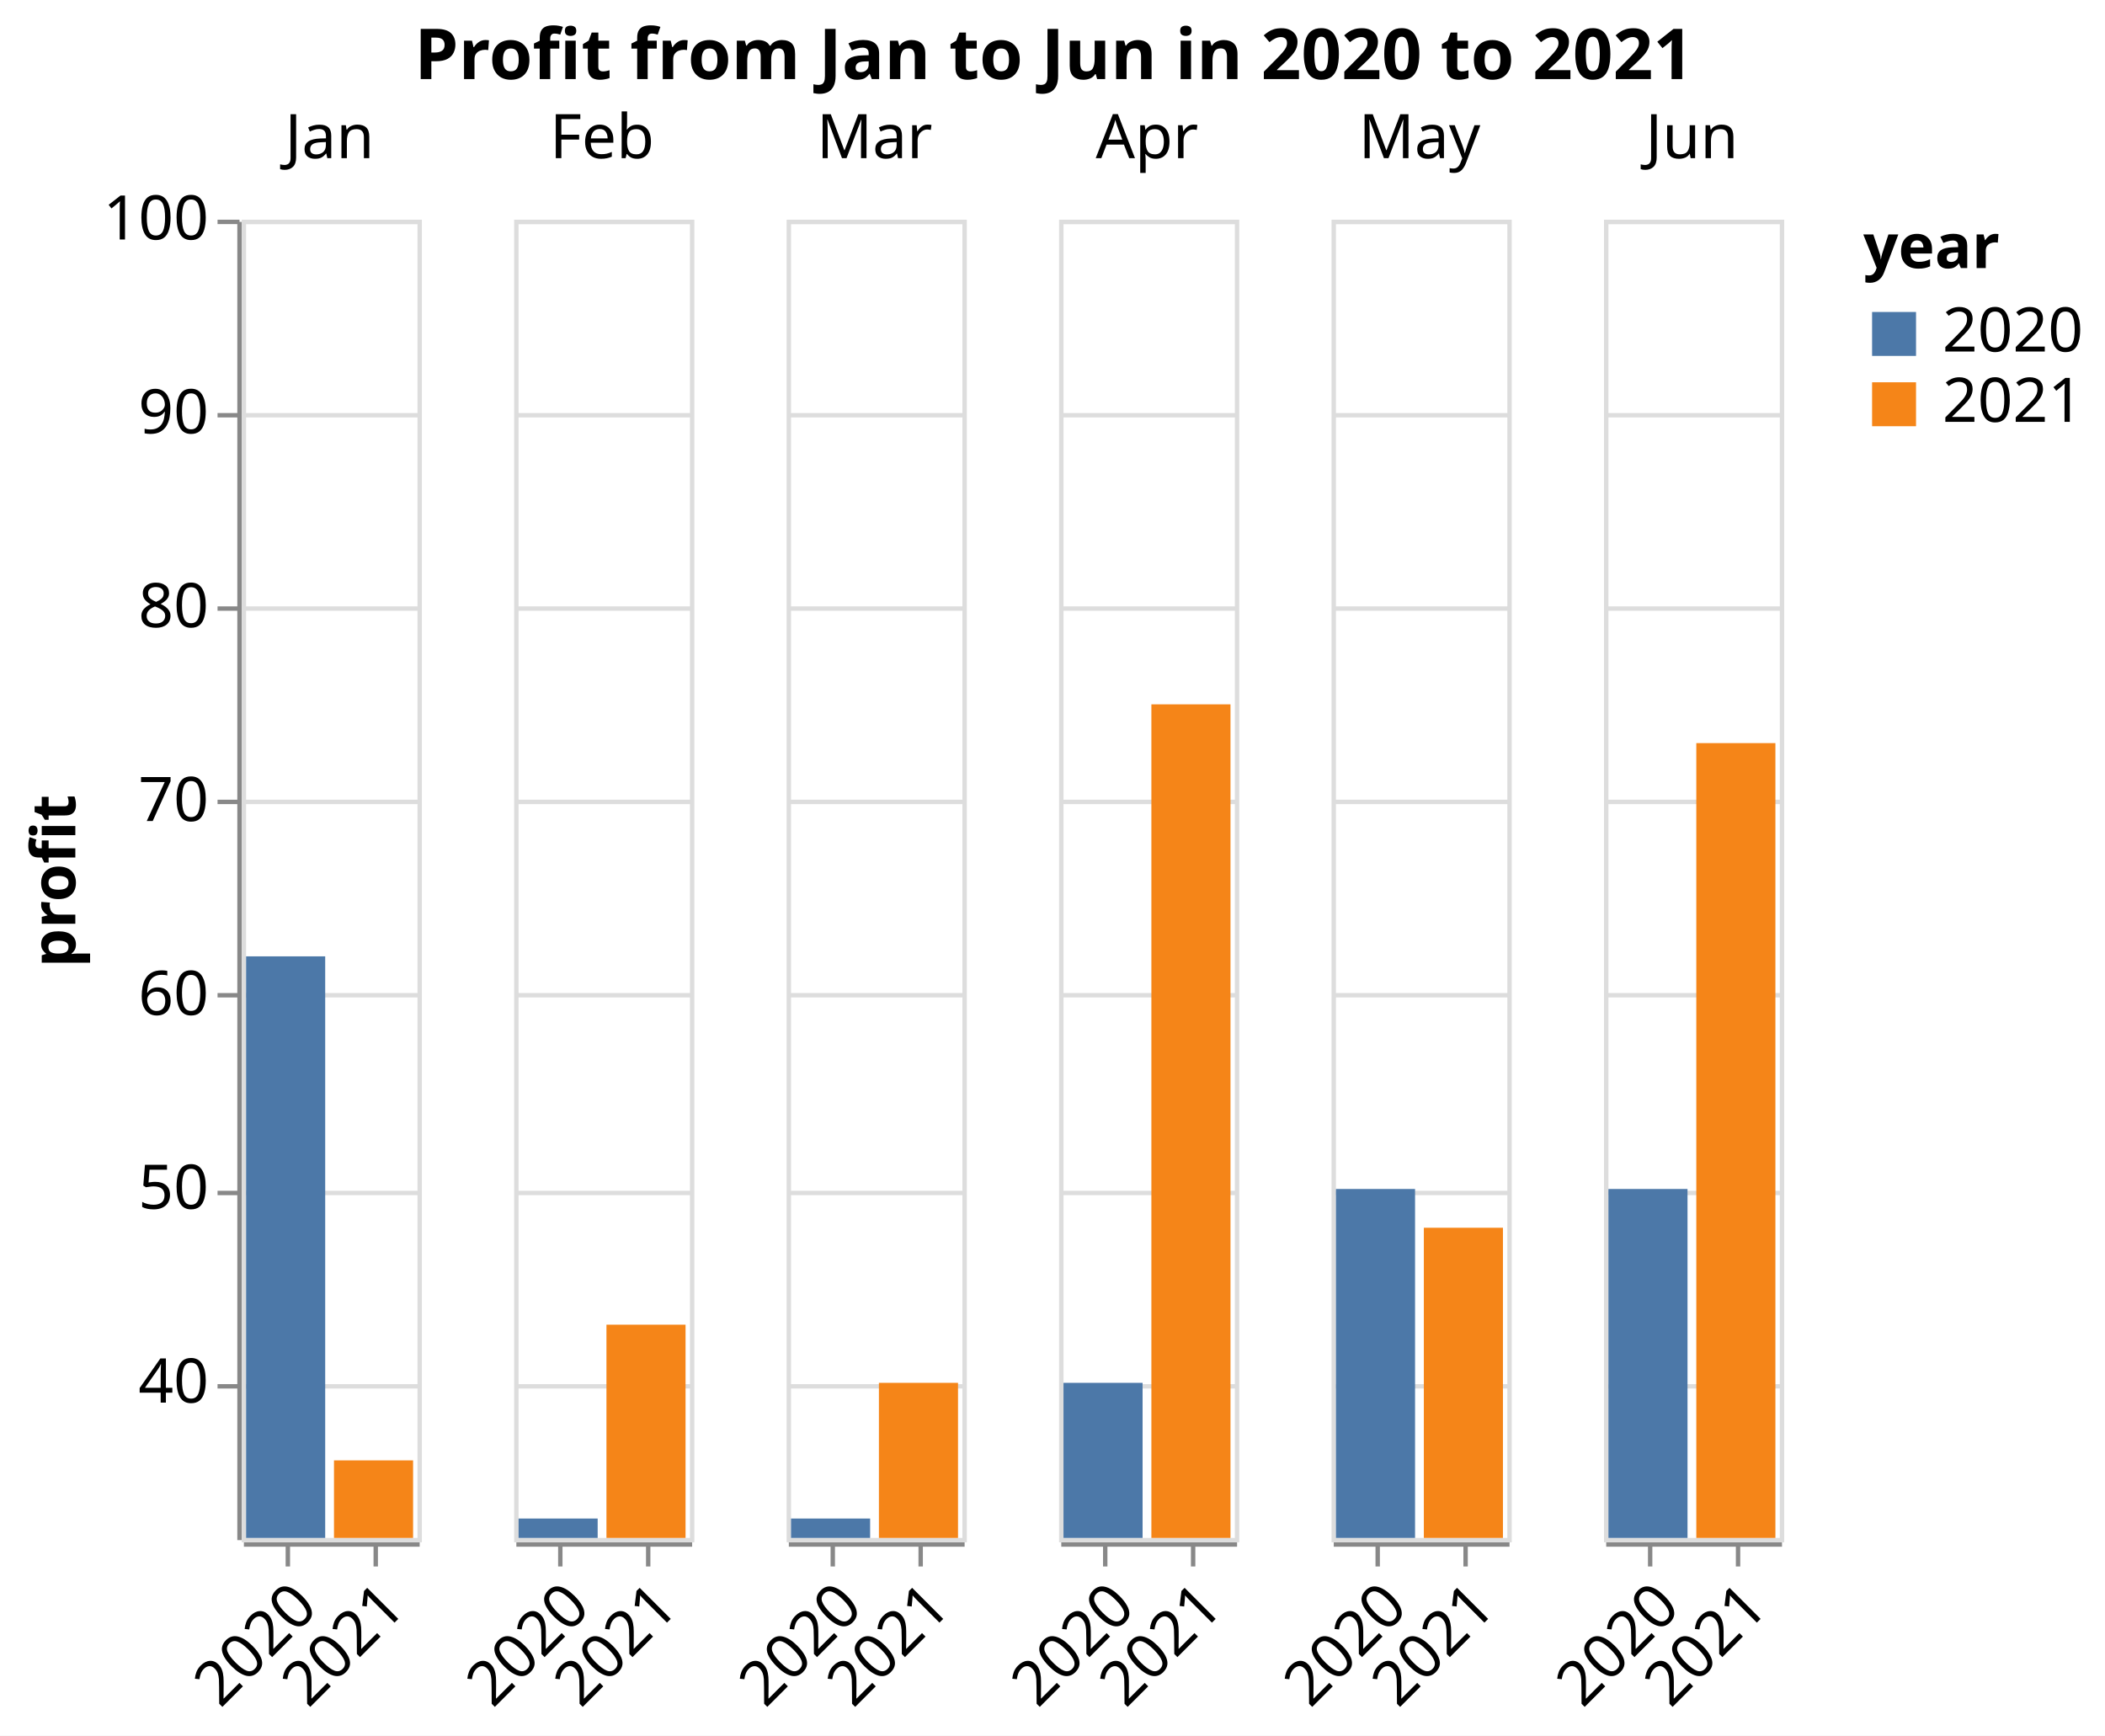
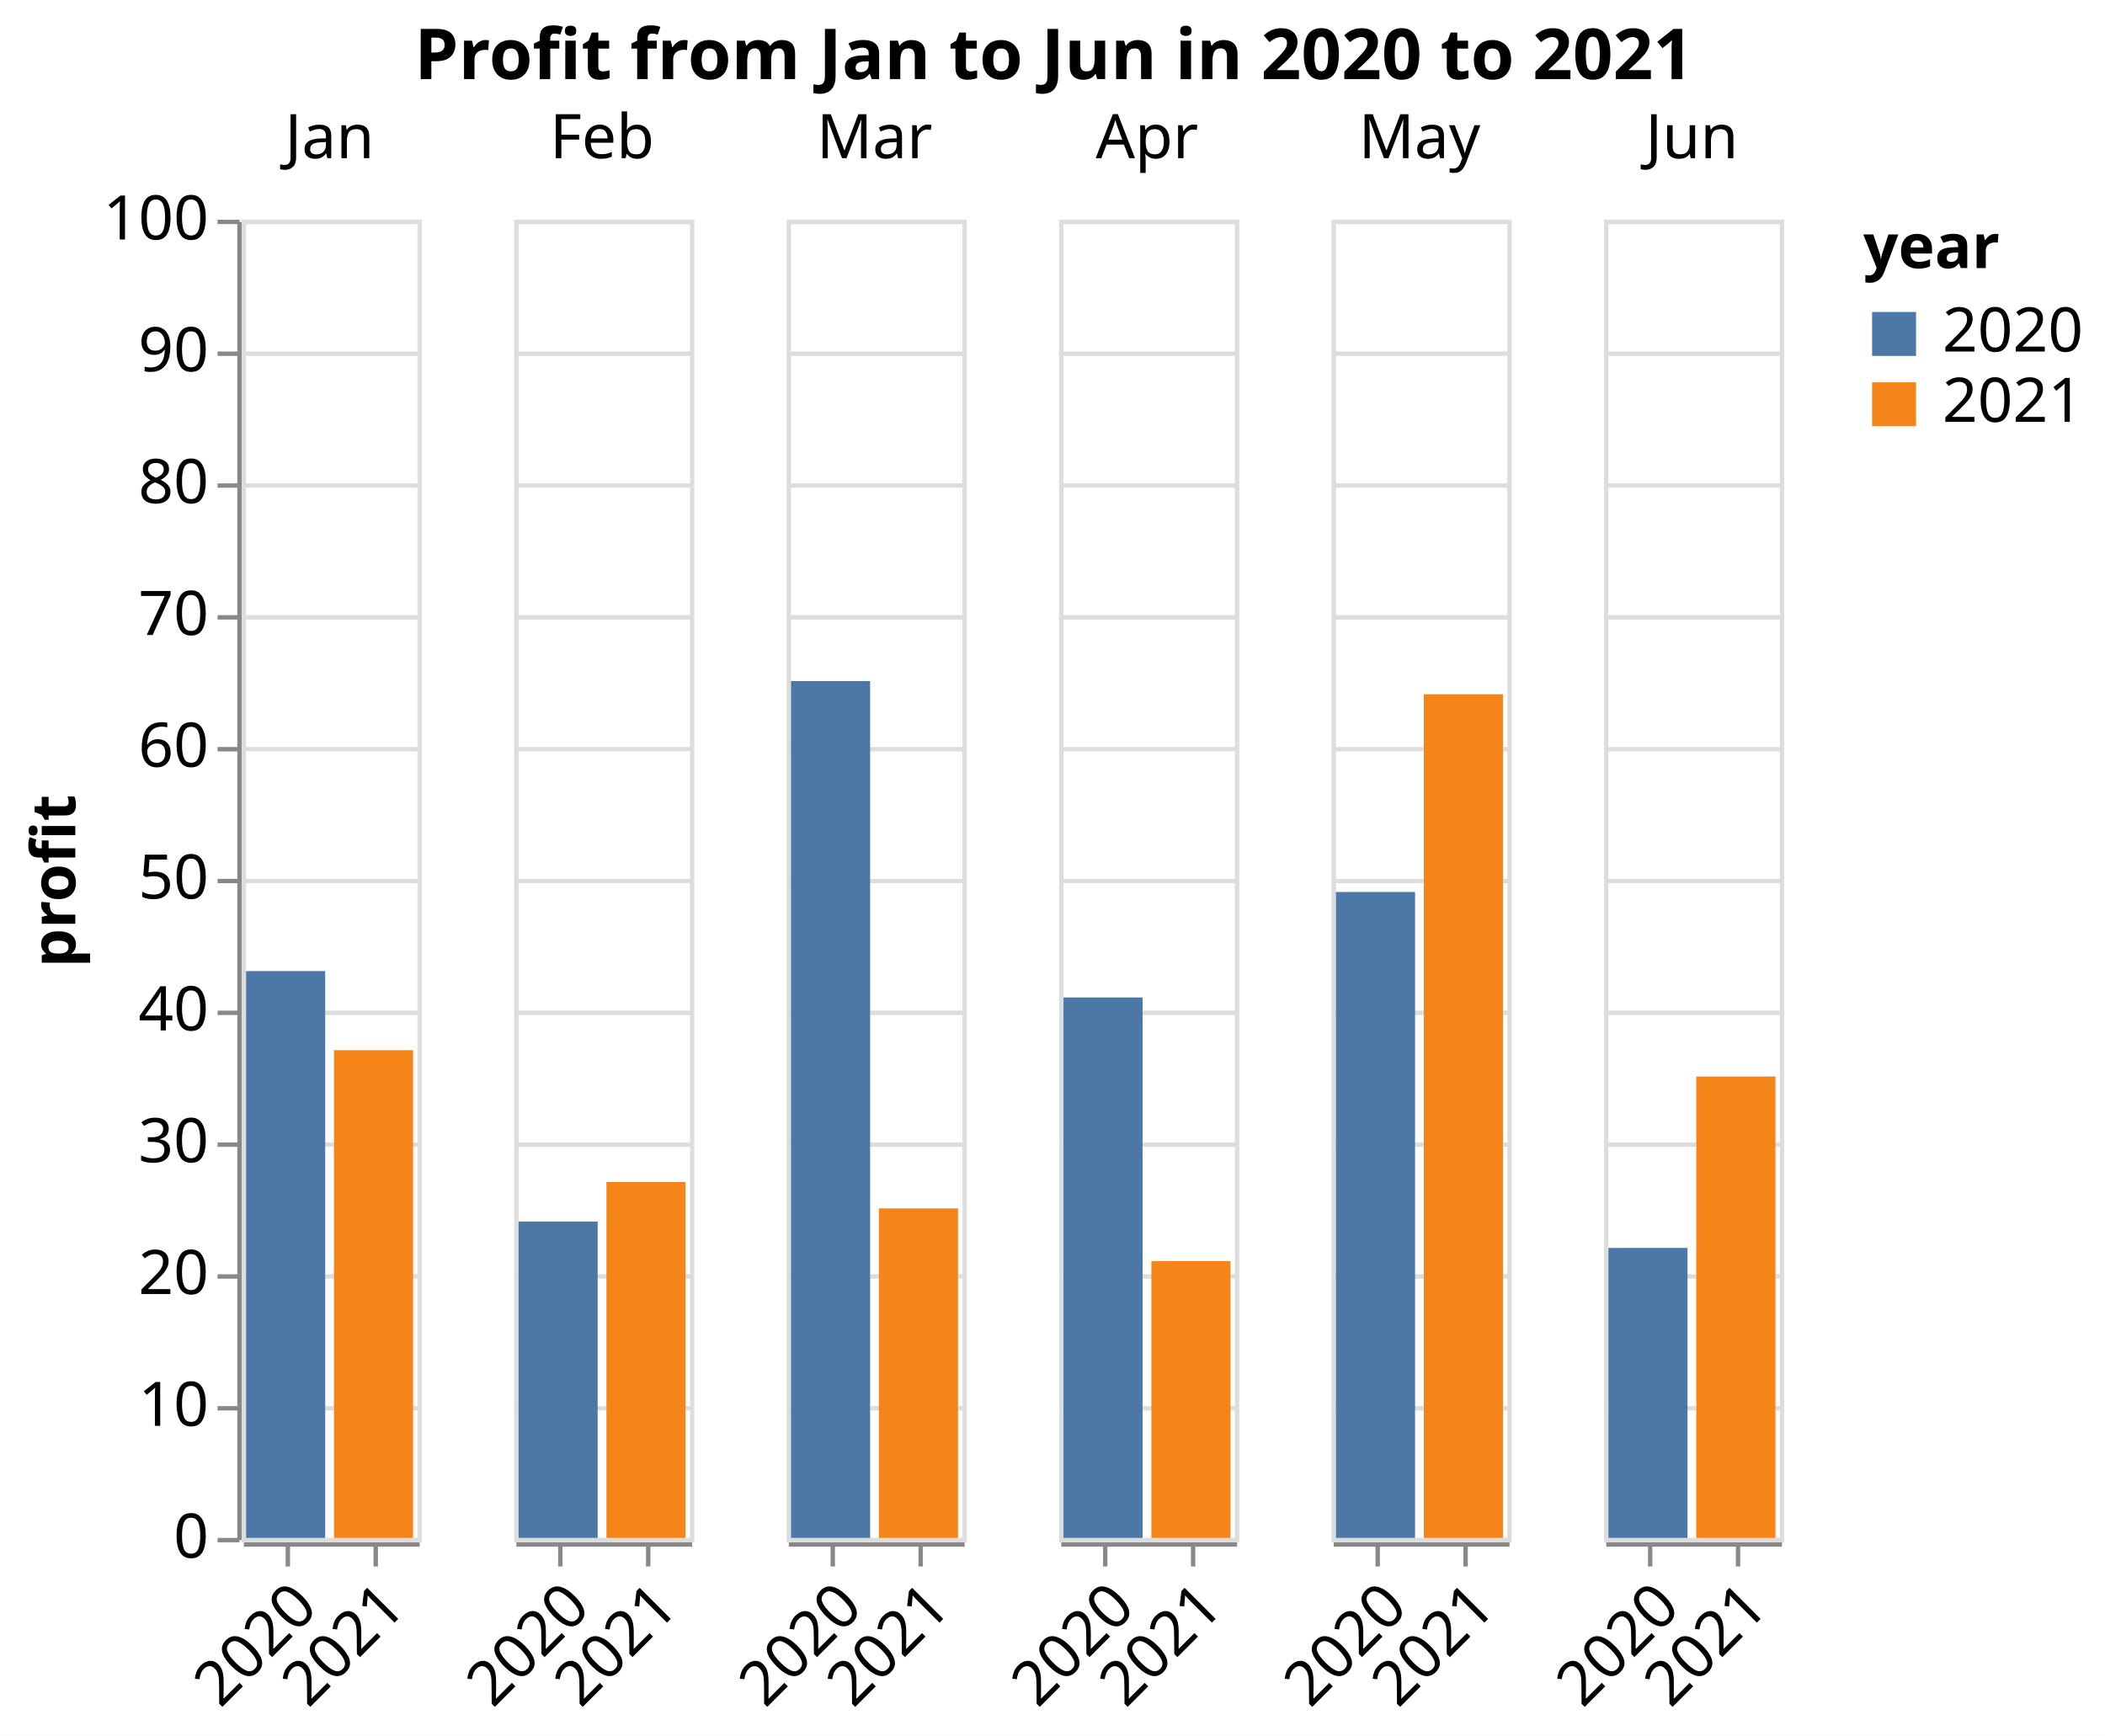
<svg xmlns="http://www.w3.org/2000/svg" version="1.1" class="marks" width="479" height="395" viewBox="0 0 479 395">
  <rect width="479" height="395" fill="white" />
  <g fill="none" stroke-miterlimit="10" transform="translate(55,50)">
    <g class="mark-group role-frame root" role="graphics-object" aria-roledescription="group mark container">
      <g transform="translate(0,0)">
        <path class="background" aria-hidden="true" d="M0,0h0v0h0Z" />
        <g>
          <g class="mark-group role-row-header row_header" role="graphics-object" aria-roledescription="group mark container">
            <g transform="translate(-1,0)">
              <path class="background" aria-hidden="true" d="M0,0h0v300h0Z" />
              <g>
-                 <g class="mark-group role-axis" role="graphics-symbol" aria-roledescription="axis" aria-label="Y-axis titled 'profit' for a linear scale with values from 32 to 100">
-                   <g transform="translate(0.5,0.5)">
-                     <path class="background" aria-hidden="true" d="M0,0h0v0h0Z" pointer-events="none" />
-                     <g>
-                       <g class="mark-rule role-axis-tick" pointer-events="none">
-                         <line transform="translate(0,265)" x2="-5" y2="0" stroke="#888" stroke-width="1" opacity="1" />
-                         <line transform="translate(0,221)" x2="-5" y2="0" stroke="#888" stroke-width="1" opacity="1" />
-                         <line transform="translate(0,176)" x2="-5" y2="0" stroke="#888" stroke-width="1" opacity="1" />
-                         <line transform="translate(0,132)" x2="-5" y2="0" stroke="#888" stroke-width="1" opacity="1" />
-                         <line transform="translate(0,88)" x2="-5" y2="0" stroke="#888" stroke-width="1" opacity="1" />
-                         <line transform="translate(0,44)" x2="-5" y2="0" stroke="#888" stroke-width="1" opacity="1" />
+                 <g class="mark-group role-axis" role="graphics-symbol" aria-roledescription="axis" aria-label="Y-axis titled 'profit' for a linear scale with values from 0 to 100">
+                   <g transform="translate(0.5,0.5)">
+                     <path class="background" aria-hidden="true" d="M0,0h0v0h0Z" pointer-events="none" />
+                     <g>
+                       <g class="mark-rule role-axis-tick" pointer-events="none">
+                         <line transform="translate(0,300)" x2="-5" y2="0" stroke="#888" stroke-width="1" opacity="1" />
+                         <line transform="translate(0,270)" x2="-5" y2="0" stroke="#888" stroke-width="1" opacity="1" />
+                         <line transform="translate(0,240)" x2="-5" y2="0" stroke="#888" stroke-width="1" opacity="1" />
+                         <line transform="translate(0,210)" x2="-5" y2="0" stroke="#888" stroke-width="1" opacity="1" />
+                         <line transform="translate(0,180)" x2="-5" y2="0" stroke="#888" stroke-width="1" opacity="1" />
+                         <line transform="translate(0,150)" x2="-5" y2="0" stroke="#888" stroke-width="1" opacity="1" />
+                         <line transform="translate(0,120)" x2="-5" y2="0" stroke="#888" stroke-width="1" opacity="1" />
+                         <line transform="translate(0,90)" x2="-5" y2="0" stroke="#888" stroke-width="1" opacity="1" />
+                         <line transform="translate(0,60)" x2="-5" y2="0" stroke="#888" stroke-width="1" opacity="1" />
+                         <line transform="translate(0,30)" x2="-5" y2="0" stroke="#888" stroke-width="1" opacity="1" />
                        <line transform="translate(0,0)" x2="-5" y2="0" stroke="#888" stroke-width="1" opacity="1" />
                      </g>
                      <g class="mark-text role-axis-label" pointer-events="none">
-                         <text text-anchor="end" transform="translate(-7,268.7059)" font-family="sans-serif" font-size="14px" fill="#000" opacity="1">40</text>
-                         <text text-anchor="end" transform="translate(-7,224.5882)" font-family="sans-serif" font-size="14px" fill="#000" opacity="1">50</text>
-                         <text text-anchor="end" transform="translate(-7,180.4706)" font-family="sans-serif" font-size="14px" fill="#000" opacity="1">60</text>
-                         <text text-anchor="end" transform="translate(-7,136.3529)" font-family="sans-serif" font-size="14px" fill="#000" opacity="1">70</text>
-                         <text text-anchor="end" transform="translate(-7,92.23529)" font-family="sans-serif" font-size="14px" fill="#000" opacity="1">80</text>
-                         <text text-anchor="end" transform="translate(-7,48.11765)" font-family="sans-serif" font-size="14px" fill="#000" opacity="1">90</text>
+                         <text text-anchor="end" transform="translate(-7,304)" font-family="sans-serif" font-size="14px" fill="#000" opacity="1">0</text>
+                         <text text-anchor="end" transform="translate(-7,274)" font-family="sans-serif" font-size="14px" fill="#000" opacity="1">10</text>
+                         <text text-anchor="end" transform="translate(-7,244)" font-family="sans-serif" font-size="14px" fill="#000" opacity="1">20</text>
+                         <text text-anchor="end" transform="translate(-7,214)" font-family="sans-serif" font-size="14px" fill="#000" opacity="1">30</text>
+                         <text text-anchor="end" transform="translate(-7,184)" font-family="sans-serif" font-size="14px" fill="#000" opacity="1">40</text>
+                         <text text-anchor="end" transform="translate(-7,154)" font-family="sans-serif" font-size="14px" fill="#000" opacity="1">50</text>
+                         <text text-anchor="end" transform="translate(-7,124)" font-family="sans-serif" font-size="14px" fill="#000" opacity="1">60</text>
+                         <text text-anchor="end" transform="translate(-7,94)" font-family="sans-serif" font-size="14px" fill="#000" opacity="1">70</text>
+                         <text text-anchor="end" transform="translate(-7,64)" font-family="sans-serif" font-size="14px" fill="#000" opacity="1">80</text>
+                         <text text-anchor="end" transform="translate(-7,34)" font-family="sans-serif" font-size="14px" fill="#000" opacity="1">90</text>
                        <text text-anchor="end" transform="translate(-7,4)" font-family="sans-serif" font-size="14px" fill="#000" opacity="1">100</text>
                      </g>
                      <g class="mark-rule role-axis-domain" pointer-events="none">
                        <line transform="translate(0,300)" x2="0" y2="-300" stroke="#888" stroke-width="1" opacity="1" />
                      </g>
                      <g class="mark-text role-axis-title" pointer-events="none">
                        <text text-anchor="middle" transform="translate(-34.3584,150) rotate(-90) translate(0,-3)" font-family="sans-serif" font-size="14px" font-weight="bold" fill="#000" opacity="1">profit</text>
                      </g>
                    </g>
                    <path class="foreground" aria-hidden="true" d="" pointer-events="none" display="none" />
                  </g>
                </g>
              </g>
              <path class="foreground" aria-hidden="true" d="" display="none" />
            </g>
          </g>
          <g class="mark-group role-column-header column_header" role="graphics-object" aria-roledescription="group mark container">
            <g transform="translate(0,-1)">
              <path class="background" aria-hidden="true" d="M0,0h40v0h-40Z" />
              <g>
                <g class="mark-group role-title">
                  <g transform="translate(20,-24)">
                    <path class="background" aria-hidden="true" d="M0,0h0v0h0Z" pointer-events="none" />
                    <g>
                      <g class="mark-text role-title-text" role="graphics-symbol" aria-roledescription="title" aria-label="Title text 'Jan'" pointer-events="none">
                        <text text-anchor="middle" transform="translate(0,11)" font-family="sans-serif" font-size="14px" fill="#000" opacity="1">Jan</text>
                      </g>
                    </g>
                    <path class="foreground" aria-hidden="true" d="" pointer-events="none" display="none" />
                  </g>
                </g>
              </g>
              <path class="foreground" aria-hidden="true" d="" display="none" />
            </g>
            <g transform="translate(62,-1)">
              <path class="background" aria-hidden="true" d="M0,0h40v0h-40Z" />
              <g>
                <g class="mark-group role-title">
                  <g transform="translate(20,-24)">
                    <path class="background" aria-hidden="true" d="M0,0h0v0h0Z" pointer-events="none" />
                    <g>
                      <g class="mark-text role-title-text" role="graphics-symbol" aria-roledescription="title" aria-label="Title text 'Feb'" pointer-events="none">
                        <text text-anchor="middle" transform="translate(0,11)" font-family="sans-serif" font-size="14px" fill="#000" opacity="1">Feb</text>
                      </g>
                    </g>
                    <path class="foreground" aria-hidden="true" d="" pointer-events="none" display="none" />
                  </g>
                </g>
              </g>
              <path class="foreground" aria-hidden="true" d="" display="none" />
            </g>
            <g transform="translate(124,-1)">
              <path class="background" aria-hidden="true" d="M0,0h40v0h-40Z" />
              <g>
                <g class="mark-group role-title">
                  <g transform="translate(20,-24)">
                    <path class="background" aria-hidden="true" d="M0,0h0v0h0Z" pointer-events="none" />
                    <g>
                      <g class="mark-text role-title-text" role="graphics-symbol" aria-roledescription="title" aria-label="Title text 'Mar'" pointer-events="none">
                        <text text-anchor="middle" transform="translate(0,11)" font-family="sans-serif" font-size="14px" fill="#000" opacity="1">Mar</text>
                      </g>
                    </g>
                    <path class="foreground" aria-hidden="true" d="" pointer-events="none" display="none" />
                  </g>
                </g>
              </g>
              <path class="foreground" aria-hidden="true" d="" display="none" />
            </g>
            <g transform="translate(186,-1)">
              <path class="background" aria-hidden="true" d="M0,0h40v0h-40Z" />
              <g>
                <g class="mark-group role-title">
                  <g transform="translate(20,-24)">
                    <path class="background" aria-hidden="true" d="M0,0h0v0h0Z" pointer-events="none" />
                    <g>
                      <g class="mark-text role-title-text" role="graphics-symbol" aria-roledescription="title" aria-label="Title text 'Apr'" pointer-events="none">
                        <text text-anchor="middle" transform="translate(0,11)" font-family="sans-serif" font-size="14px" fill="#000" opacity="1">Apr</text>
                      </g>
                    </g>
                    <path class="foreground" aria-hidden="true" d="" pointer-events="none" display="none" />
                  </g>
                </g>
              </g>
              <path class="foreground" aria-hidden="true" d="" display="none" />
            </g>
            <g transform="translate(248,-1)">
              <path class="background" aria-hidden="true" d="M0,0h40v0h-40Z" />
              <g>
                <g class="mark-group role-title">
                  <g transform="translate(20,-24)">
                    <path class="background" aria-hidden="true" d="M0,0h0v0h0Z" pointer-events="none" />
                    <g>
                      <g class="mark-text role-title-text" role="graphics-symbol" aria-roledescription="title" aria-label="Title text 'May'" pointer-events="none">
                        <text text-anchor="middle" transform="translate(0,11)" font-family="sans-serif" font-size="14px" fill="#000" opacity="1">May</text>
                      </g>
                    </g>
                    <path class="foreground" aria-hidden="true" d="" pointer-events="none" display="none" />
                  </g>
                </g>
              </g>
              <path class="foreground" aria-hidden="true" d="" display="none" />
            </g>
            <g transform="translate(310,-1)">
              <path class="background" aria-hidden="true" d="M0,0h40v0h-40Z" />
              <g>
                <g class="mark-group role-title">
                  <g transform="translate(20,-24)">
                    <path class="background" aria-hidden="true" d="M0,0h0v0h0Z" pointer-events="none" />
                    <g>
                      <g class="mark-text role-title-text" role="graphics-symbol" aria-roledescription="title" aria-label="Title text 'Jun'" pointer-events="none">
                        <text text-anchor="middle" transform="translate(0,11)" font-family="sans-serif" font-size="14px" fill="#000" opacity="1">Jun</text>
                      </g>
                    </g>
                    <path class="foreground" aria-hidden="true" d="" pointer-events="none" display="none" />
                  </g>
                </g>
              </g>
              <path class="foreground" aria-hidden="true" d="" display="none" />
            </g>
          </g>
          <g class="mark-group role-column-footer column_footer" role="graphics-object" aria-roledescription="group mark container">
            <g transform="translate(0,301)">
              <path class="background" aria-hidden="true" d="M0,0h40v0h-40Z" />
              <g>
                <g class="mark-group role-axis" role="graphics-symbol" aria-roledescription="axis" aria-label="X-axis for a discrete scale with 2 values: 2020, 2021">
                  <g transform="translate(0.5,0.5)">
                    <path class="background" aria-hidden="true" d="M0,0h0v0h0Z" pointer-events="none" />
                    <g>
                      <g class="mark-rule role-axis-tick" pointer-events="none">
                        <line transform="translate(10,0)" x2="0" y2="5" stroke="#888" stroke-width="1" opacity="1" />
                        <line transform="translate(30,0)" x2="0" y2="5" stroke="#888" stroke-width="1" opacity="1" />
                      </g>
                      <g class="mark-text role-axis-label" pointer-events="none">
                        <text text-anchor="end" transform="translate(9.5,7) rotate(315) translate(0,11)" font-family="sans-serif" font-size="14px" fill="#000" opacity="1">2020</text>
                        <text text-anchor="end" transform="translate(29.5,7) rotate(315) translate(0,11)" font-family="sans-serif" font-size="14px" fill="#000" opacity="1">2021</text>
                      </g>
                      <g class="mark-rule role-axis-domain" pointer-events="none">
                        <line transform="translate(0,0)" x2="40" y2="0" stroke="#888" stroke-width="1" opacity="1" />
                      </g>
                    </g>
                    <path class="foreground" aria-hidden="true" d="" pointer-events="none" display="none" />
                  </g>
                </g>
              </g>
              <path class="foreground" aria-hidden="true" d="" display="none" />
            </g>
            <g transform="translate(62,301)">
              <path class="background" aria-hidden="true" d="M0,0h40v0h-40Z" />
              <g>
                <g class="mark-group role-axis" role="graphics-symbol" aria-roledescription="axis" aria-label="X-axis for a discrete scale with 2 values: 2020, 2021">
                  <g transform="translate(0.5,0.5)">
                    <path class="background" aria-hidden="true" d="M0,0h0v0h0Z" pointer-events="none" />
                    <g>
                      <g class="mark-rule role-axis-tick" pointer-events="none">
                        <line transform="translate(10,0)" x2="0" y2="5" stroke="#888" stroke-width="1" opacity="1" />
                        <line transform="translate(30,0)" x2="0" y2="5" stroke="#888" stroke-width="1" opacity="1" />
                      </g>
                      <g class="mark-text role-axis-label" pointer-events="none">
                        <text text-anchor="end" transform="translate(9.5,7) rotate(315) translate(0,11)" font-family="sans-serif" font-size="14px" fill="#000" opacity="1">2020</text>
                        <text text-anchor="end" transform="translate(29.5,7) rotate(315) translate(0,11)" font-family="sans-serif" font-size="14px" fill="#000" opacity="1">2021</text>
                      </g>
                      <g class="mark-rule role-axis-domain" pointer-events="none">
                        <line transform="translate(0,0)" x2="40" y2="0" stroke="#888" stroke-width="1" opacity="1" />
                      </g>
                    </g>
                    <path class="foreground" aria-hidden="true" d="" pointer-events="none" display="none" />
                  </g>
                </g>
              </g>
              <path class="foreground" aria-hidden="true" d="" display="none" />
            </g>
            <g transform="translate(124,301)">
              <path class="background" aria-hidden="true" d="M0,0h40v0h-40Z" />
              <g>
                <g class="mark-group role-axis" role="graphics-symbol" aria-roledescription="axis" aria-label="X-axis for a discrete scale with 2 values: 2020, 2021">
                  <g transform="translate(0.5,0.5)">
                    <path class="background" aria-hidden="true" d="M0,0h0v0h0Z" pointer-events="none" />
                    <g>
                      <g class="mark-rule role-axis-tick" pointer-events="none">
                        <line transform="translate(10,0)" x2="0" y2="5" stroke="#888" stroke-width="1" opacity="1" />
                        <line transform="translate(30,0)" x2="0" y2="5" stroke="#888" stroke-width="1" opacity="1" />
                      </g>
                      <g class="mark-text role-axis-label" pointer-events="none">
                        <text text-anchor="end" transform="translate(9.5,7) rotate(315) translate(0,11)" font-family="sans-serif" font-size="14px" fill="#000" opacity="1">2020</text>
                        <text text-anchor="end" transform="translate(29.5,7) rotate(315) translate(0,11)" font-family="sans-serif" font-size="14px" fill="#000" opacity="1">2021</text>
                      </g>
                      <g class="mark-rule role-axis-domain" pointer-events="none">
                        <line transform="translate(0,0)" x2="40" y2="0" stroke="#888" stroke-width="1" opacity="1" />
                      </g>
                    </g>
                    <path class="foreground" aria-hidden="true" d="" pointer-events="none" display="none" />
                  </g>
                </g>
              </g>
              <path class="foreground" aria-hidden="true" d="" display="none" />
            </g>
            <g transform="translate(186,301)">
              <path class="background" aria-hidden="true" d="M0,0h40v0h-40Z" />
              <g>
                <g class="mark-group role-axis" role="graphics-symbol" aria-roledescription="axis" aria-label="X-axis for a discrete scale with 2 values: 2020, 2021">
                  <g transform="translate(0.5,0.5)">
                    <path class="background" aria-hidden="true" d="M0,0h0v0h0Z" pointer-events="none" />
                    <g>
                      <g class="mark-rule role-axis-tick" pointer-events="none">
                        <line transform="translate(10,0)" x2="0" y2="5" stroke="#888" stroke-width="1" opacity="1" />
                        <line transform="translate(30,0)" x2="0" y2="5" stroke="#888" stroke-width="1" opacity="1" />
                      </g>
                      <g class="mark-text role-axis-label" pointer-events="none">
                        <text text-anchor="end" transform="translate(9.5,7) rotate(315) translate(0,11)" font-family="sans-serif" font-size="14px" fill="#000" opacity="1">2020</text>
                        <text text-anchor="end" transform="translate(29.5,7) rotate(315) translate(0,11)" font-family="sans-serif" font-size="14px" fill="#000" opacity="1">2021</text>
                      </g>
                      <g class="mark-rule role-axis-domain" pointer-events="none">
                        <line transform="translate(0,0)" x2="40" y2="0" stroke="#888" stroke-width="1" opacity="1" />
                      </g>
                    </g>
                    <path class="foreground" aria-hidden="true" d="" pointer-events="none" display="none" />
                  </g>
                </g>
              </g>
              <path class="foreground" aria-hidden="true" d="" display="none" />
            </g>
            <g transform="translate(248,301)">
              <path class="background" aria-hidden="true" d="M0,0h40v0h-40Z" />
              <g>
                <g class="mark-group role-axis" role="graphics-symbol" aria-roledescription="axis" aria-label="X-axis for a discrete scale with 2 values: 2020, 2021">
                  <g transform="translate(0.5,0.5)">
                    <path class="background" aria-hidden="true" d="M0,0h0v0h0Z" pointer-events="none" />
                    <g>
                      <g class="mark-rule role-axis-tick" pointer-events="none">
                        <line transform="translate(10,0)" x2="0" y2="5" stroke="#888" stroke-width="1" opacity="1" />
                        <line transform="translate(30,0)" x2="0" y2="5" stroke="#888" stroke-width="1" opacity="1" />
                      </g>
                      <g class="mark-text role-axis-label" pointer-events="none">
                        <text text-anchor="end" transform="translate(9.5,7) rotate(315) translate(0,11)" font-family="sans-serif" font-size="14px" fill="#000" opacity="1">2020</text>
                        <text text-anchor="end" transform="translate(29.5,7) rotate(315) translate(0,11)" font-family="sans-serif" font-size="14px" fill="#000" opacity="1">2021</text>
                      </g>
                      <g class="mark-rule role-axis-domain" pointer-events="none">
                        <line transform="translate(0,0)" x2="40" y2="0" stroke="#888" stroke-width="1" opacity="1" />
                      </g>
                    </g>
                    <path class="foreground" aria-hidden="true" d="" pointer-events="none" display="none" />
                  </g>
                </g>
              </g>
              <path class="foreground" aria-hidden="true" d="" display="none" />
            </g>
            <g transform="translate(310,301)">
              <path class="background" aria-hidden="true" d="M0,0h40v0h-40Z" />
              <g>
                <g class="mark-group role-axis" role="graphics-symbol" aria-roledescription="axis" aria-label="X-axis for a discrete scale with 2 values: 2020, 2021">
                  <g transform="translate(0.5,0.5)">
                    <path class="background" aria-hidden="true" d="M0,0h0v0h0Z" pointer-events="none" />
                    <g>
                      <g class="mark-rule role-axis-tick" pointer-events="none">
                        <line transform="translate(10,0)" x2="0" y2="5" stroke="#888" stroke-width="1" opacity="1" />
                        <line transform="translate(30,0)" x2="0" y2="5" stroke="#888" stroke-width="1" opacity="1" />
                      </g>
                      <g class="mark-text role-axis-label" pointer-events="none">
                        <text text-anchor="end" transform="translate(9.5,7) rotate(315) translate(0,11)" font-family="sans-serif" font-size="14px" fill="#000" opacity="1">2020</text>
                        <text text-anchor="end" transform="translate(29.5,7) rotate(315) translate(0,11)" font-family="sans-serif" font-size="14px" fill="#000" opacity="1">2021</text>
                      </g>
                      <g class="mark-rule role-axis-domain" pointer-events="none">
                        <line transform="translate(0,0)" x2="40" y2="0" stroke="#888" stroke-width="1" opacity="1" />
                      </g>
                    </g>
                    <path class="foreground" aria-hidden="true" d="" pointer-events="none" display="none" />
                  </g>
                </g>
              </g>
              <path class="foreground" aria-hidden="true" d="" display="none" />
            </g>
          </g>
          <g class="mark-group role-scope cell" role="graphics-object" aria-roledescription="group mark container">
            <g transform="translate(0,0)">
              <path class="background" aria-hidden="true" d="M0.5,0.5h40v300h-40Z" stroke="#ddd" />
              <g>
                <g class="mark-group role-axis" aria-hidden="true">
                  <g transform="translate(0.5,0.5)">
                    <path class="background" aria-hidden="true" d="M0,0h0v0h0Z" pointer-events="none" />
                    <g>
                      <g class="mark-rule role-axis-grid" pointer-events="none">
-                         <line transform="translate(0,265)" x2="40" y2="0" stroke="#ddd" stroke-width="1" opacity="1" />
-                         <line transform="translate(0,221)" x2="40" y2="0" stroke="#ddd" stroke-width="1" opacity="1" />
-                         <line transform="translate(0,176)" x2="40" y2="0" stroke="#ddd" stroke-width="1" opacity="1" />
-                         <line transform="translate(0,132)" x2="40" y2="0" stroke="#ddd" stroke-width="1" opacity="1" />
-                         <line transform="translate(0,88)" x2="40" y2="0" stroke="#ddd" stroke-width="1" opacity="1" />
-                         <line transform="translate(0,44)" x2="40" y2="0" stroke="#ddd" stroke-width="1" opacity="1" />
+                         <line transform="translate(0,300)" x2="40" y2="0" stroke="#ddd" stroke-width="1" opacity="1" />
+                         <line transform="translate(0,270)" x2="40" y2="0" stroke="#ddd" stroke-width="1" opacity="1" />
+                         <line transform="translate(0,240)" x2="40" y2="0" stroke="#ddd" stroke-width="1" opacity="1" />
+                         <line transform="translate(0,210)" x2="40" y2="0" stroke="#ddd" stroke-width="1" opacity="1" />
+                         <line transform="translate(0,180)" x2="40" y2="0" stroke="#ddd" stroke-width="1" opacity="1" />
+                         <line transform="translate(0,150)" x2="40" y2="0" stroke="#ddd" stroke-width="1" opacity="1" />
+                         <line transform="translate(0,120)" x2="40" y2="0" stroke="#ddd" stroke-width="1" opacity="1" />
+                         <line transform="translate(0,90)" x2="40" y2="0" stroke="#ddd" stroke-width="1" opacity="1" />
+                         <line transform="translate(0,60)" x2="40" y2="0" stroke="#ddd" stroke-width="1" opacity="1" />
+                         <line transform="translate(0,30)" x2="40" y2="0" stroke="#ddd" stroke-width="1" opacity="1" />
                        <line transform="translate(0,0)" x2="40" y2="0" stroke="#ddd" stroke-width="1" opacity="1" />
                      </g>
                    </g>
                    <path class="foreground" aria-hidden="true" d="" pointer-events="none" display="none" />
                  </g>
                </g>
                <g class="mark-rect role-mark child_marks" role="graphics-object" aria-roledescription="rect mark container">
-                   <path aria-label="year: 2020; profit: 62" role="graphics-symbol" aria-roledescription="bar" d="M1,167.647h18v132.353h-18Z" fill="#4c78a8" />
-                   <path aria-label="year: 2021; profit: 36" role="graphics-symbol" aria-roledescription="bar" d="M21,282.353h18v17.647h-18Z" fill="#f58518" />
+                   <path aria-label="year: 2020; profit: 43" role="graphics-symbol" aria-roledescription="bar" d="M1,171h18v129h-18Z" fill="#4c78a8" />
+                   <path aria-label="year: 2021; profit: 37" role="graphics-symbol" aria-roledescription="bar" d="M21,189h18v111h-18Z" fill="#f58518" />
                </g>
              </g>
              <path class="foreground" aria-hidden="true" d="" display="none" />
            </g>
            <g transform="translate(62,0)">
              <path class="background" aria-hidden="true" d="M0.5,0.5h40v300h-40Z" stroke="#ddd" />
              <g>
                <g class="mark-group role-axis" aria-hidden="true">
                  <g transform="translate(0.5,0.5)">
                    <path class="background" aria-hidden="true" d="M0,0h0v0h0Z" pointer-events="none" />
                    <g>
                      <g class="mark-rule role-axis-grid" pointer-events="none">
-                         <line transform="translate(0,265)" x2="40" y2="0" stroke="#ddd" stroke-width="1" opacity="1" />
-                         <line transform="translate(0,221)" x2="40" y2="0" stroke="#ddd" stroke-width="1" opacity="1" />
-                         <line transform="translate(0,176)" x2="40" y2="0" stroke="#ddd" stroke-width="1" opacity="1" />
-                         <line transform="translate(0,132)" x2="40" y2="0" stroke="#ddd" stroke-width="1" opacity="1" />
-                         <line transform="translate(0,88)" x2="40" y2="0" stroke="#ddd" stroke-width="1" opacity="1" />
-                         <line transform="translate(0,44)" x2="40" y2="0" stroke="#ddd" stroke-width="1" opacity="1" />
+                         <line transform="translate(0,300)" x2="40" y2="0" stroke="#ddd" stroke-width="1" opacity="1" />
+                         <line transform="translate(0,270)" x2="40" y2="0" stroke="#ddd" stroke-width="1" opacity="1" />
+                         <line transform="translate(0,240)" x2="40" y2="0" stroke="#ddd" stroke-width="1" opacity="1" />
+                         <line transform="translate(0,210)" x2="40" y2="0" stroke="#ddd" stroke-width="1" opacity="1" />
+                         <line transform="translate(0,180)" x2="40" y2="0" stroke="#ddd" stroke-width="1" opacity="1" />
+                         <line transform="translate(0,150)" x2="40" y2="0" stroke="#ddd" stroke-width="1" opacity="1" />
+                         <line transform="translate(0,120)" x2="40" y2="0" stroke="#ddd" stroke-width="1" opacity="1" />
+                         <line transform="translate(0,90)" x2="40" y2="0" stroke="#ddd" stroke-width="1" opacity="1" />
+                         <line transform="translate(0,60)" x2="40" y2="0" stroke="#ddd" stroke-width="1" opacity="1" />
+                         <line transform="translate(0,30)" x2="40" y2="0" stroke="#ddd" stroke-width="1" opacity="1" />
                        <line transform="translate(0,0)" x2="40" y2="0" stroke="#ddd" stroke-width="1" opacity="1" />
                      </g>
                    </g>
                    <path class="foreground" aria-hidden="true" d="" pointer-events="none" display="none" />
                  </g>
                </g>
                <g class="mark-rect role-mark child_marks" role="graphics-object" aria-roledescription="rect mark container">
-                   <path aria-label="year: 2020; profit: 33" role="graphics-symbol" aria-roledescription="bar" d="M1,295.588h18v4.412h-18Z" fill="#4c78a8" />
-                   <path aria-label="year: 2021; profit: 43" role="graphics-symbol" aria-roledescription="bar" d="M21,251.471h18v48.529h-18Z" fill="#f58518" />
+                   <path aria-label="year: 2020; profit: 24" role="graphics-symbol" aria-roledescription="bar" d="M1,228h18v72h-18Z" fill="#4c78a8" />
+                   <path aria-label="year: 2021; profit: 27" role="graphics-symbol" aria-roledescription="bar" d="M21,219h18v81h-18Z" fill="#f58518" />
                </g>
              </g>
              <path class="foreground" aria-hidden="true" d="" display="none" />
            </g>
            <g transform="translate(124,0)">
              <path class="background" aria-hidden="true" d="M0.5,0.5h40v300h-40Z" stroke="#ddd" />
              <g>
                <g class="mark-group role-axis" aria-hidden="true">
                  <g transform="translate(0.5,0.5)">
                    <path class="background" aria-hidden="true" d="M0,0h0v0h0Z" pointer-events="none" />
                    <g>
                      <g class="mark-rule role-axis-grid" pointer-events="none">
-                         <line transform="translate(0,265)" x2="40" y2="0" stroke="#ddd" stroke-width="1" opacity="1" />
-                         <line transform="translate(0,221)" x2="40" y2="0" stroke="#ddd" stroke-width="1" opacity="1" />
-                         <line transform="translate(0,176)" x2="40" y2="0" stroke="#ddd" stroke-width="1" opacity="1" />
-                         <line transform="translate(0,132)" x2="40" y2="0" stroke="#ddd" stroke-width="1" opacity="1" />
-                         <line transform="translate(0,88)" x2="40" y2="0" stroke="#ddd" stroke-width="1" opacity="1" />
-                         <line transform="translate(0,44)" x2="40" y2="0" stroke="#ddd" stroke-width="1" opacity="1" />
+                         <line transform="translate(0,300)" x2="40" y2="0" stroke="#ddd" stroke-width="1" opacity="1" />
+                         <line transform="translate(0,270)" x2="40" y2="0" stroke="#ddd" stroke-width="1" opacity="1" />
+                         <line transform="translate(0,240)" x2="40" y2="0" stroke="#ddd" stroke-width="1" opacity="1" />
+                         <line transform="translate(0,210)" x2="40" y2="0" stroke="#ddd" stroke-width="1" opacity="1" />
+                         <line transform="translate(0,180)" x2="40" y2="0" stroke="#ddd" stroke-width="1" opacity="1" />
+                         <line transform="translate(0,150)" x2="40" y2="0" stroke="#ddd" stroke-width="1" opacity="1" />
+                         <line transform="translate(0,120)" x2="40" y2="0" stroke="#ddd" stroke-width="1" opacity="1" />
+                         <line transform="translate(0,90)" x2="40" y2="0" stroke="#ddd" stroke-width="1" opacity="1" />
+                         <line transform="translate(0,60)" x2="40" y2="0" stroke="#ddd" stroke-width="1" opacity="1" />
+                         <line transform="translate(0,30)" x2="40" y2="0" stroke="#ddd" stroke-width="1" opacity="1" />
                        <line transform="translate(0,0)" x2="40" y2="0" stroke="#ddd" stroke-width="1" opacity="1" />
                      </g>
                    </g>
                    <path class="foreground" aria-hidden="true" d="" pointer-events="none" display="none" />
                  </g>
                </g>
                <g class="mark-rect role-mark child_marks" role="graphics-object" aria-roledescription="rect mark container">
-                   <path aria-label="year: 2020; profit: 33" role="graphics-symbol" aria-roledescription="bar" d="M1,295.588h18v4.412h-18Z" fill="#4c78a8" />
-                   <path aria-label="year: 2021; profit: 40" role="graphics-symbol" aria-roledescription="bar" d="M21,264.706h18v35.294h-18Z" fill="#f58518" />
+                   <path aria-label="year: 2020; profit: 65" role="graphics-symbol" aria-roledescription="bar" d="M1,105h18v195h-18Z" fill="#4c78a8" />
+                   <path aria-label="year: 2021; profit: 25" role="graphics-symbol" aria-roledescription="bar" d="M21,225h18v75h-18Z" fill="#f58518" />
                </g>
              </g>
              <path class="foreground" aria-hidden="true" d="" display="none" />
            </g>
            <g transform="translate(186,0)">
              <path class="background" aria-hidden="true" d="M0.5,0.5h40v300h-40Z" stroke="#ddd" />
              <g>
                <g class="mark-group role-axis" aria-hidden="true">
                  <g transform="translate(0.5,0.5)">
                    <path class="background" aria-hidden="true" d="M0,0h0v0h0Z" pointer-events="none" />
                    <g>
                      <g class="mark-rule role-axis-grid" pointer-events="none">
-                         <line transform="translate(0,265)" x2="40" y2="0" stroke="#ddd" stroke-width="1" opacity="1" />
-                         <line transform="translate(0,221)" x2="40" y2="0" stroke="#ddd" stroke-width="1" opacity="1" />
-                         <line transform="translate(0,176)" x2="40" y2="0" stroke="#ddd" stroke-width="1" opacity="1" />
-                         <line transform="translate(0,132)" x2="40" y2="0" stroke="#ddd" stroke-width="1" opacity="1" />
-                         <line transform="translate(0,88)" x2="40" y2="0" stroke="#ddd" stroke-width="1" opacity="1" />
-                         <line transform="translate(0,44)" x2="40" y2="0" stroke="#ddd" stroke-width="1" opacity="1" />
+                         <line transform="translate(0,300)" x2="40" y2="0" stroke="#ddd" stroke-width="1" opacity="1" />
+                         <line transform="translate(0,270)" x2="40" y2="0" stroke="#ddd" stroke-width="1" opacity="1" />
+                         <line transform="translate(0,240)" x2="40" y2="0" stroke="#ddd" stroke-width="1" opacity="1" />
+                         <line transform="translate(0,210)" x2="40" y2="0" stroke="#ddd" stroke-width="1" opacity="1" />
+                         <line transform="translate(0,180)" x2="40" y2="0" stroke="#ddd" stroke-width="1" opacity="1" />
+                         <line transform="translate(0,150)" x2="40" y2="0" stroke="#ddd" stroke-width="1" opacity="1" />
+                         <line transform="translate(0,120)" x2="40" y2="0" stroke="#ddd" stroke-width="1" opacity="1" />
+                         <line transform="translate(0,90)" x2="40" y2="0" stroke="#ddd" stroke-width="1" opacity="1" />
+                         <line transform="translate(0,60)" x2="40" y2="0" stroke="#ddd" stroke-width="1" opacity="1" />
+                         <line transform="translate(0,30)" x2="40" y2="0" stroke="#ddd" stroke-width="1" opacity="1" />
                        <line transform="translate(0,0)" x2="40" y2="0" stroke="#ddd" stroke-width="1" opacity="1" />
                      </g>
                    </g>
                    <path class="foreground" aria-hidden="true" d="" pointer-events="none" display="none" />
                  </g>
                </g>
                <g class="mark-rect role-mark child_marks" role="graphics-object" aria-roledescription="rect mark container">
-                   <path aria-label="year: 2020; profit: 40" role="graphics-symbol" aria-roledescription="bar" d="M1,264.706h18v35.294h-18Z" fill="#4c78a8" />
-                   <path aria-label="year: 2021; profit: 75" role="graphics-symbol" aria-roledescription="bar" d="M21,110.294h18v189.706h-18Z" fill="#f58518" />
+                   <path aria-label="year: 2020; profit: 41" role="graphics-symbol" aria-roledescription="bar" d="M1,177h18v123h-18Z" fill="#4c78a8" />
+                   <path aria-label="year: 2021; profit: 21" role="graphics-symbol" aria-roledescription="bar" d="M21,237h18v63h-18Z" fill="#f58518" />
                </g>
              </g>
              <path class="foreground" aria-hidden="true" d="" display="none" />
            </g>
            <g transform="translate(248,0)">
              <path class="background" aria-hidden="true" d="M0.5,0.5h40v300h-40Z" stroke="#ddd" />
              <g>
                <g class="mark-group role-axis" aria-hidden="true">
                  <g transform="translate(0.5,0.5)">
                    <path class="background" aria-hidden="true" d="M0,0h0v0h0Z" pointer-events="none" />
                    <g>
                      <g class="mark-rule role-axis-grid" pointer-events="none">
-                         <line transform="translate(0,265)" x2="40" y2="0" stroke="#ddd" stroke-width="1" opacity="1" />
-                         <line transform="translate(0,221)" x2="40" y2="0" stroke="#ddd" stroke-width="1" opacity="1" />
-                         <line transform="translate(0,176)" x2="40" y2="0" stroke="#ddd" stroke-width="1" opacity="1" />
-                         <line transform="translate(0,132)" x2="40" y2="0" stroke="#ddd" stroke-width="1" opacity="1" />
-                         <line transform="translate(0,88)" x2="40" y2="0" stroke="#ddd" stroke-width="1" opacity="1" />
-                         <line transform="translate(0,44)" x2="40" y2="0" stroke="#ddd" stroke-width="1" opacity="1" />
+                         <line transform="translate(0,300)" x2="40" y2="0" stroke="#ddd" stroke-width="1" opacity="1" />
+                         <line transform="translate(0,270)" x2="40" y2="0" stroke="#ddd" stroke-width="1" opacity="1" />
+                         <line transform="translate(0,240)" x2="40" y2="0" stroke="#ddd" stroke-width="1" opacity="1" />
+                         <line transform="translate(0,210)" x2="40" y2="0" stroke="#ddd" stroke-width="1" opacity="1" />
+                         <line transform="translate(0,180)" x2="40" y2="0" stroke="#ddd" stroke-width="1" opacity="1" />
+                         <line transform="translate(0,150)" x2="40" y2="0" stroke="#ddd" stroke-width="1" opacity="1" />
+                         <line transform="translate(0,120)" x2="40" y2="0" stroke="#ddd" stroke-width="1" opacity="1" />
+                         <line transform="translate(0,90)" x2="40" y2="0" stroke="#ddd" stroke-width="1" opacity="1" />
+                         <line transform="translate(0,60)" x2="40" y2="0" stroke="#ddd" stroke-width="1" opacity="1" />
+                         <line transform="translate(0,30)" x2="40" y2="0" stroke="#ddd" stroke-width="1" opacity="1" />
                        <line transform="translate(0,0)" x2="40" y2="0" stroke="#ddd" stroke-width="1" opacity="1" />
                      </g>
                    </g>
                    <path class="foreground" aria-hidden="true" d="" pointer-events="none" display="none" />
                  </g>
                </g>
                <g class="mark-rect role-mark child_marks" role="graphics-object" aria-roledescription="rect mark container">
-                   <path aria-label="year: 2020; profit: 50" role="graphics-symbol" aria-roledescription="bar" d="M1,220.588h18v79.412h-18Z" fill="#4c78a8" />
-                   <path aria-label="year: 2021; profit: 48" role="graphics-symbol" aria-roledescription="bar" d="M21,229.412h18v70.588h-18Z" fill="#f58518" />
+                   <path aria-label="year: 2020; profit: 49" role="graphics-symbol" aria-roledescription="bar" d="M1,153h18v147h-18Z" fill="#4c78a8" />
+                   <path aria-label="year: 2021; profit: 64" role="graphics-symbol" aria-roledescription="bar" d="M21,108h18v192h-18Z" fill="#f58518" />
                </g>
              </g>
              <path class="foreground" aria-hidden="true" d="" display="none" />
            </g>
            <g transform="translate(310,0)">
              <path class="background" aria-hidden="true" d="M0.5,0.5h40v300h-40Z" stroke="#ddd" />
              <g>
                <g class="mark-group role-axis" aria-hidden="true">
                  <g transform="translate(0.5,0.5)">
                    <path class="background" aria-hidden="true" d="M0,0h0v0h0Z" pointer-events="none" />
                    <g>
                      <g class="mark-rule role-axis-grid" pointer-events="none">
-                         <line transform="translate(0,265)" x2="40" y2="0" stroke="#ddd" stroke-width="1" opacity="1" />
-                         <line transform="translate(0,221)" x2="40" y2="0" stroke="#ddd" stroke-width="1" opacity="1" />
-                         <line transform="translate(0,176)" x2="40" y2="0" stroke="#ddd" stroke-width="1" opacity="1" />
-                         <line transform="translate(0,132)" x2="40" y2="0" stroke="#ddd" stroke-width="1" opacity="1" />
-                         <line transform="translate(0,88)" x2="40" y2="0" stroke="#ddd" stroke-width="1" opacity="1" />
-                         <line transform="translate(0,44)" x2="40" y2="0" stroke="#ddd" stroke-width="1" opacity="1" />
+                         <line transform="translate(0,300)" x2="40" y2="0" stroke="#ddd" stroke-width="1" opacity="1" />
+                         <line transform="translate(0,270)" x2="40" y2="0" stroke="#ddd" stroke-width="1" opacity="1" />
+                         <line transform="translate(0,240)" x2="40" y2="0" stroke="#ddd" stroke-width="1" opacity="1" />
+                         <line transform="translate(0,210)" x2="40" y2="0" stroke="#ddd" stroke-width="1" opacity="1" />
+                         <line transform="translate(0,180)" x2="40" y2="0" stroke="#ddd" stroke-width="1" opacity="1" />
+                         <line transform="translate(0,150)" x2="40" y2="0" stroke="#ddd" stroke-width="1" opacity="1" />
+                         <line transform="translate(0,120)" x2="40" y2="0" stroke="#ddd" stroke-width="1" opacity="1" />
+                         <line transform="translate(0,90)" x2="40" y2="0" stroke="#ddd" stroke-width="1" opacity="1" />
+                         <line transform="translate(0,60)" x2="40" y2="0" stroke="#ddd" stroke-width="1" opacity="1" />
+                         <line transform="translate(0,30)" x2="40" y2="0" stroke="#ddd" stroke-width="1" opacity="1" />
                        <line transform="translate(0,0)" x2="40" y2="0" stroke="#ddd" stroke-width="1" opacity="1" />
                      </g>
                    </g>
                    <path class="foreground" aria-hidden="true" d="" pointer-events="none" display="none" />
                  </g>
                </g>
                <g class="mark-rect role-mark child_marks" role="graphics-object" aria-roledescription="rect mark container">
-                   <path aria-label="year: 2020; profit: 50" role="graphics-symbol" aria-roledescription="bar" d="M1,220.588h18v79.412h-18Z" fill="#4c78a8" />
-                   <path aria-label="year: 2021; profit: 73" role="graphics-symbol" aria-roledescription="bar" d="M21,119.118h18v180.882h-18Z" fill="#f58518" />
+                   <path aria-label="year: 2020; profit: 22" role="graphics-symbol" aria-roledescription="bar" d="M1,234h18v66h-18Z" fill="#4c78a8" />
+                   <path aria-label="year: 2021; profit: 35" role="graphics-symbol" aria-roledescription="bar" d="M21,195h18v105h-18Z" fill="#f58518" />
                </g>
              </g>
              <path class="foreground" aria-hidden="true" d="" display="none" />
            </g>
          </g>
          <g class="mark-group role-legend" role="graphics-symbol" aria-roledescription="legend" aria-label="Symbol legend titled 'year' for fill color with 2 values: 2020, 2021">
            <g transform="translate(369,0)">
              <path class="background" aria-hidden="true" d="M0,0h50v49h-50Z" pointer-events="none" />
              <g>
                <g class="mark-group role-legend-entry">
                  <g transform="translate(0,19)">
                    <path class="background" aria-hidden="true" d="M0,0h0v0h0Z" pointer-events="none" />
                    <g>
                      <g class="mark-group role-scope" role="graphics-object" aria-roledescription="group mark container">
                        <g transform="translate(0,0)">
                          <path class="background" aria-hidden="true" d="M0,0h49.145v14h-49.145Z" pointer-events="none" opacity="1" />
                          <g>
                            <g class="mark-symbol role-legend-symbol" pointer-events="none">
                              <path transform="translate(7,7)" d="M-5,-5h10v10h-10Z" fill="#4c78a8" stroke-width="1.5" opacity="1" />
                            </g>
                            <g class="mark-text role-legend-label" pointer-events="none">
                              <text text-anchor="start" transform="translate(18,11)" font-family="sans-serif" font-size="14px" fill="#000" opacity="1">2020</text>
                            </g>
                          </g>
                          <path class="foreground" aria-hidden="true" d="" pointer-events="none" display="none" />
                        </g>
                        <g transform="translate(0,16)">
                          <path class="background" aria-hidden="true" d="M0,0h49.145v14h-49.145Z" pointer-events="none" opacity="1" />
                          <g>
                            <g class="mark-symbol role-legend-symbol" pointer-events="none">
                              <path transform="translate(7,7)" d="M-5,-5h10v10h-10Z" fill="#f58518" stroke-width="1.5" opacity="1" />
                            </g>
                            <g class="mark-text role-legend-label" pointer-events="none">
                              <text text-anchor="start" transform="translate(18,11)" font-family="sans-serif" font-size="14px" fill="#000" opacity="1">2021</text>
                            </g>
                          </g>
                          <path class="foreground" aria-hidden="true" d="" pointer-events="none" display="none" />
                        </g>
                      </g>
                    </g>
                    <path class="foreground" aria-hidden="true" d="" pointer-events="none" display="none" />
                  </g>
                </g>
                <g class="mark-text role-legend-title" pointer-events="none">
                  <text text-anchor="start" transform="translate(0,11)" font-family="sans-serif" font-size="14px" font-weight="bold" fill="#000" opacity="1">year</text>
                </g>
              </g>
              <path class="foreground" aria-hidden="true" d="" pointer-events="none" display="none" />
            </g>
          </g>
          <g class="mark-group role-title">
            <g transform="translate(184.8208,-45)">
              <path class="background" aria-hidden="true" d="M0,0h0v0h0Z" pointer-events="none" />
              <g>
                <g class="mark-text role-title-text" role="graphics-symbol" aria-roledescription="title" aria-label="Title text 'Profit from Jan to Jun in 2020 to 2021'" pointer-events="none">
                  <text text-anchor="middle" transform="translate(0,13)" font-family="sans-serif" font-size="16px" font-weight="bold" fill="#000" opacity="1">Profit from Jan to Jun in 2020 to 2021</text>
                </g>
              </g>
              <path class="foreground" aria-hidden="true" d="" pointer-events="none" display="none" />
            </g>
          </g>
        </g>
        <path class="foreground" aria-hidden="true" d="" display="none" />
      </g>
    </g>
  </g>
</svg>
